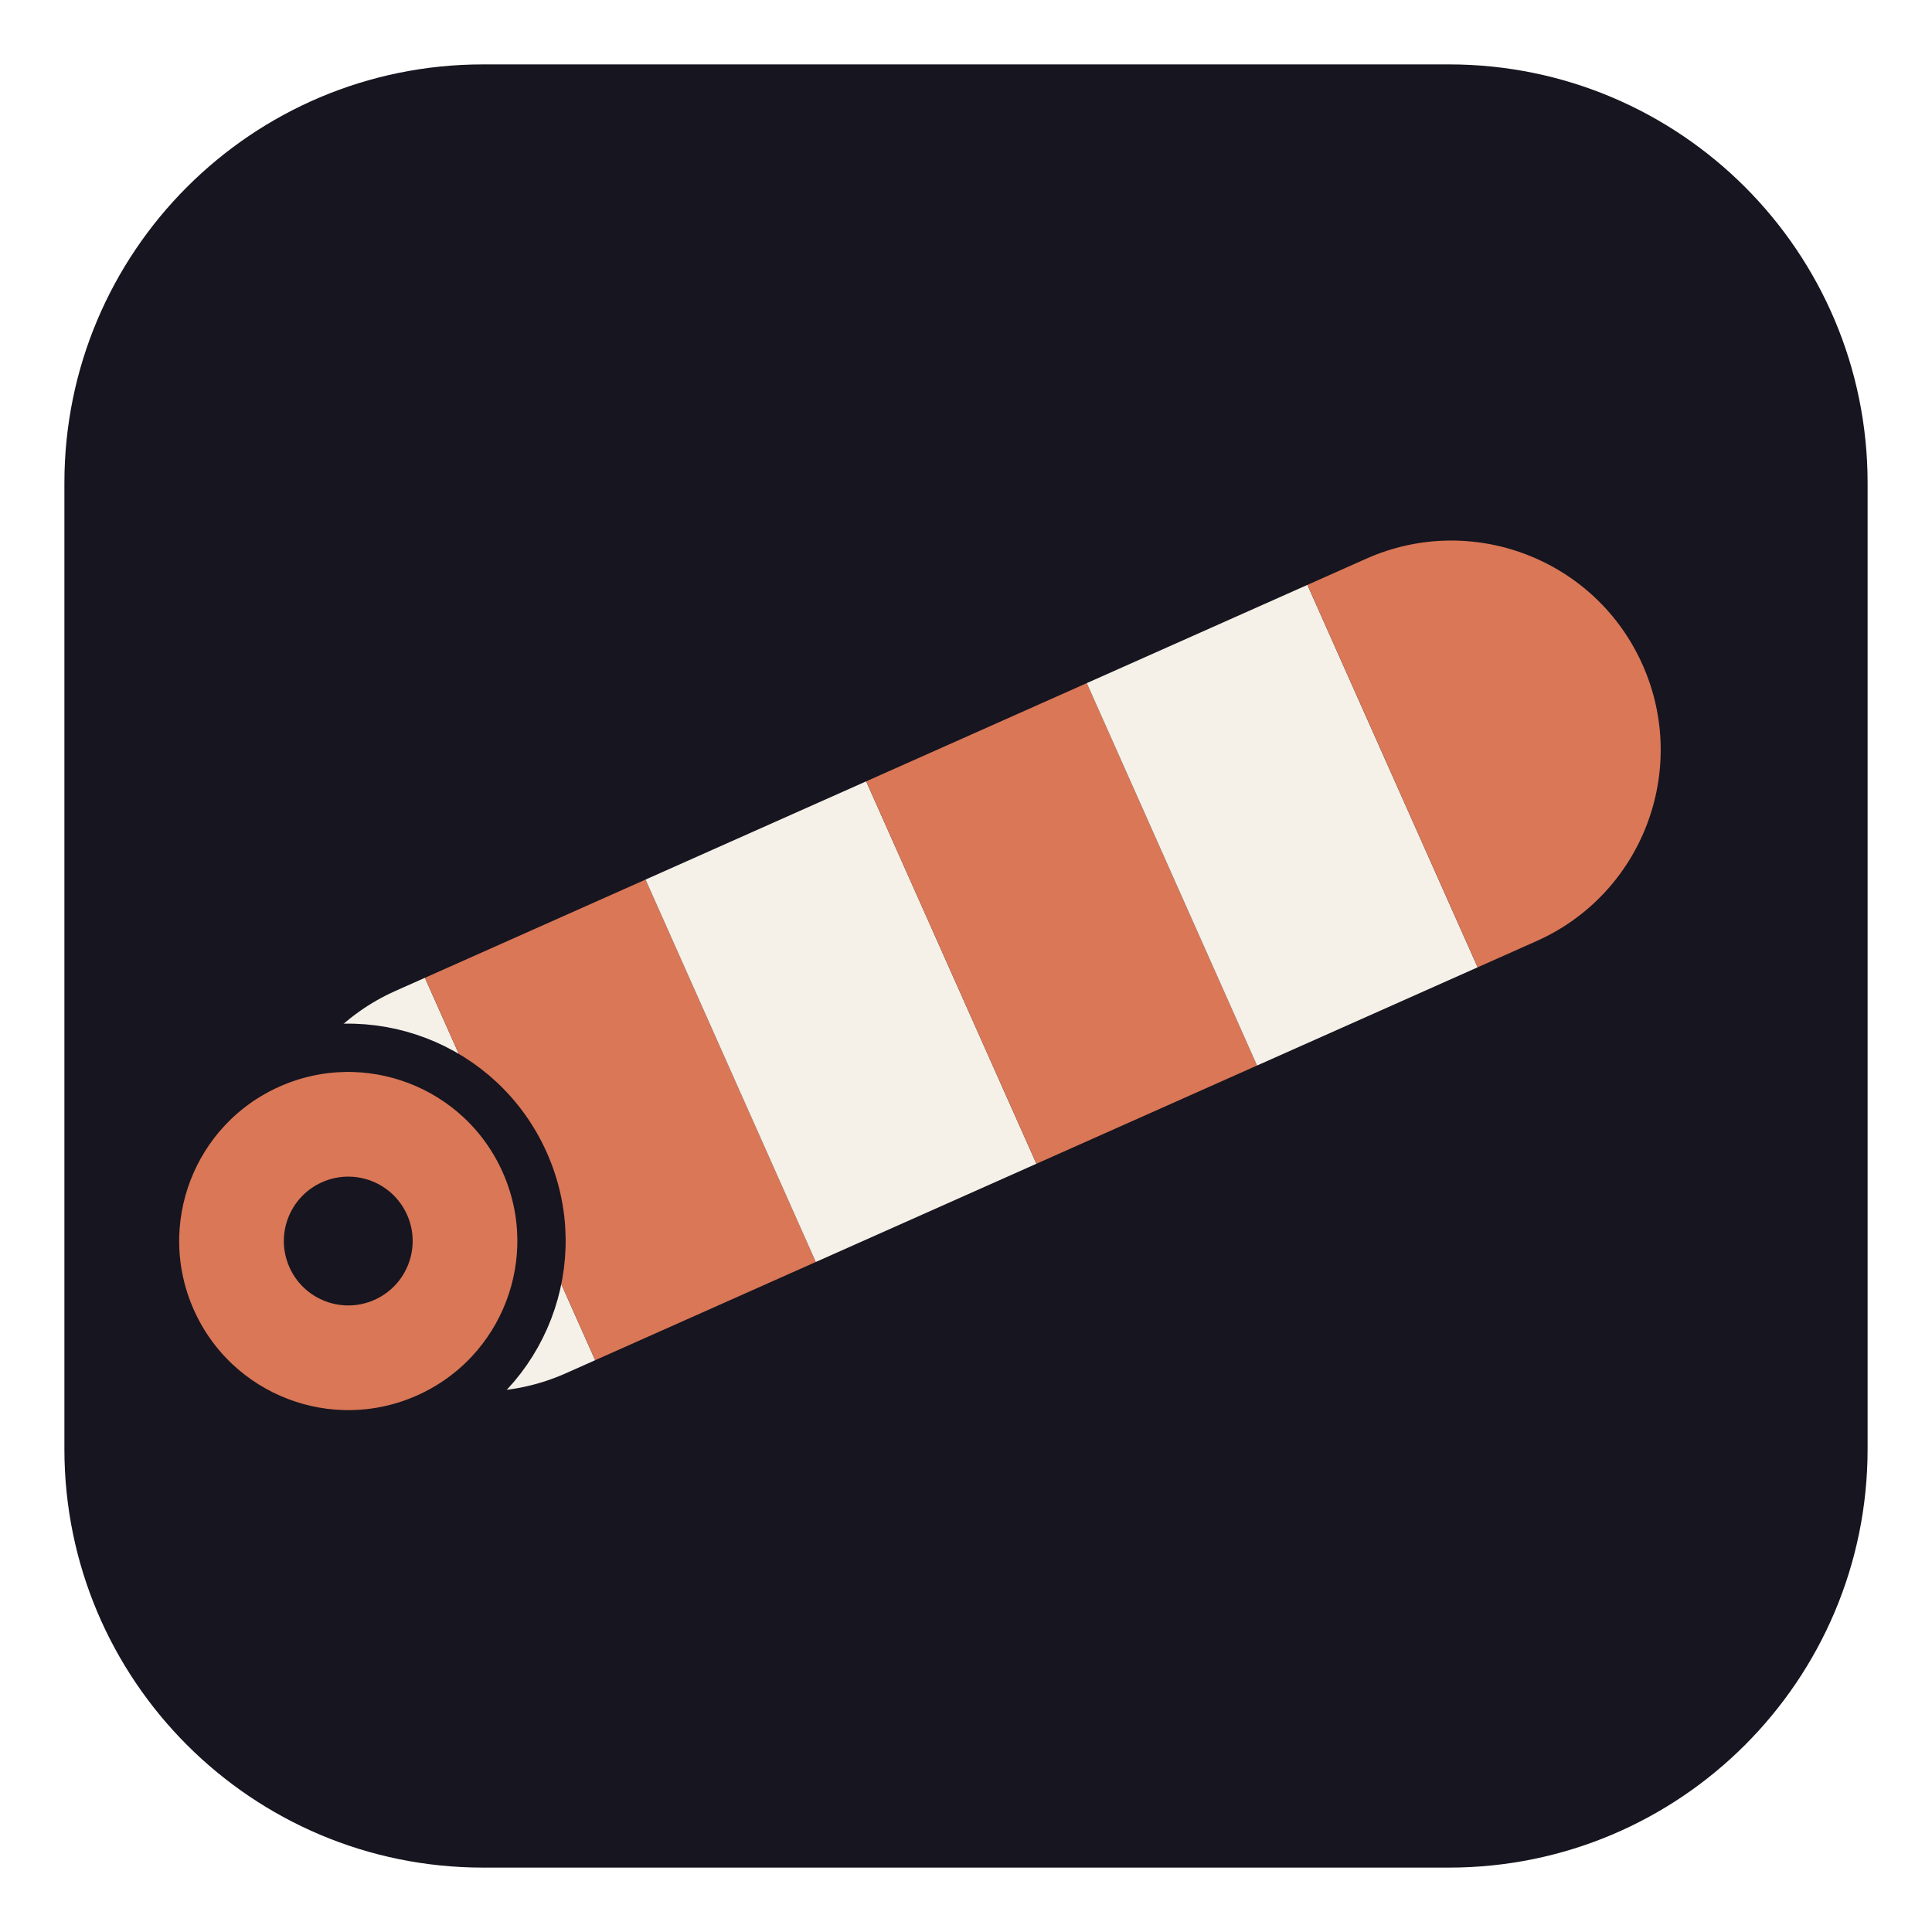
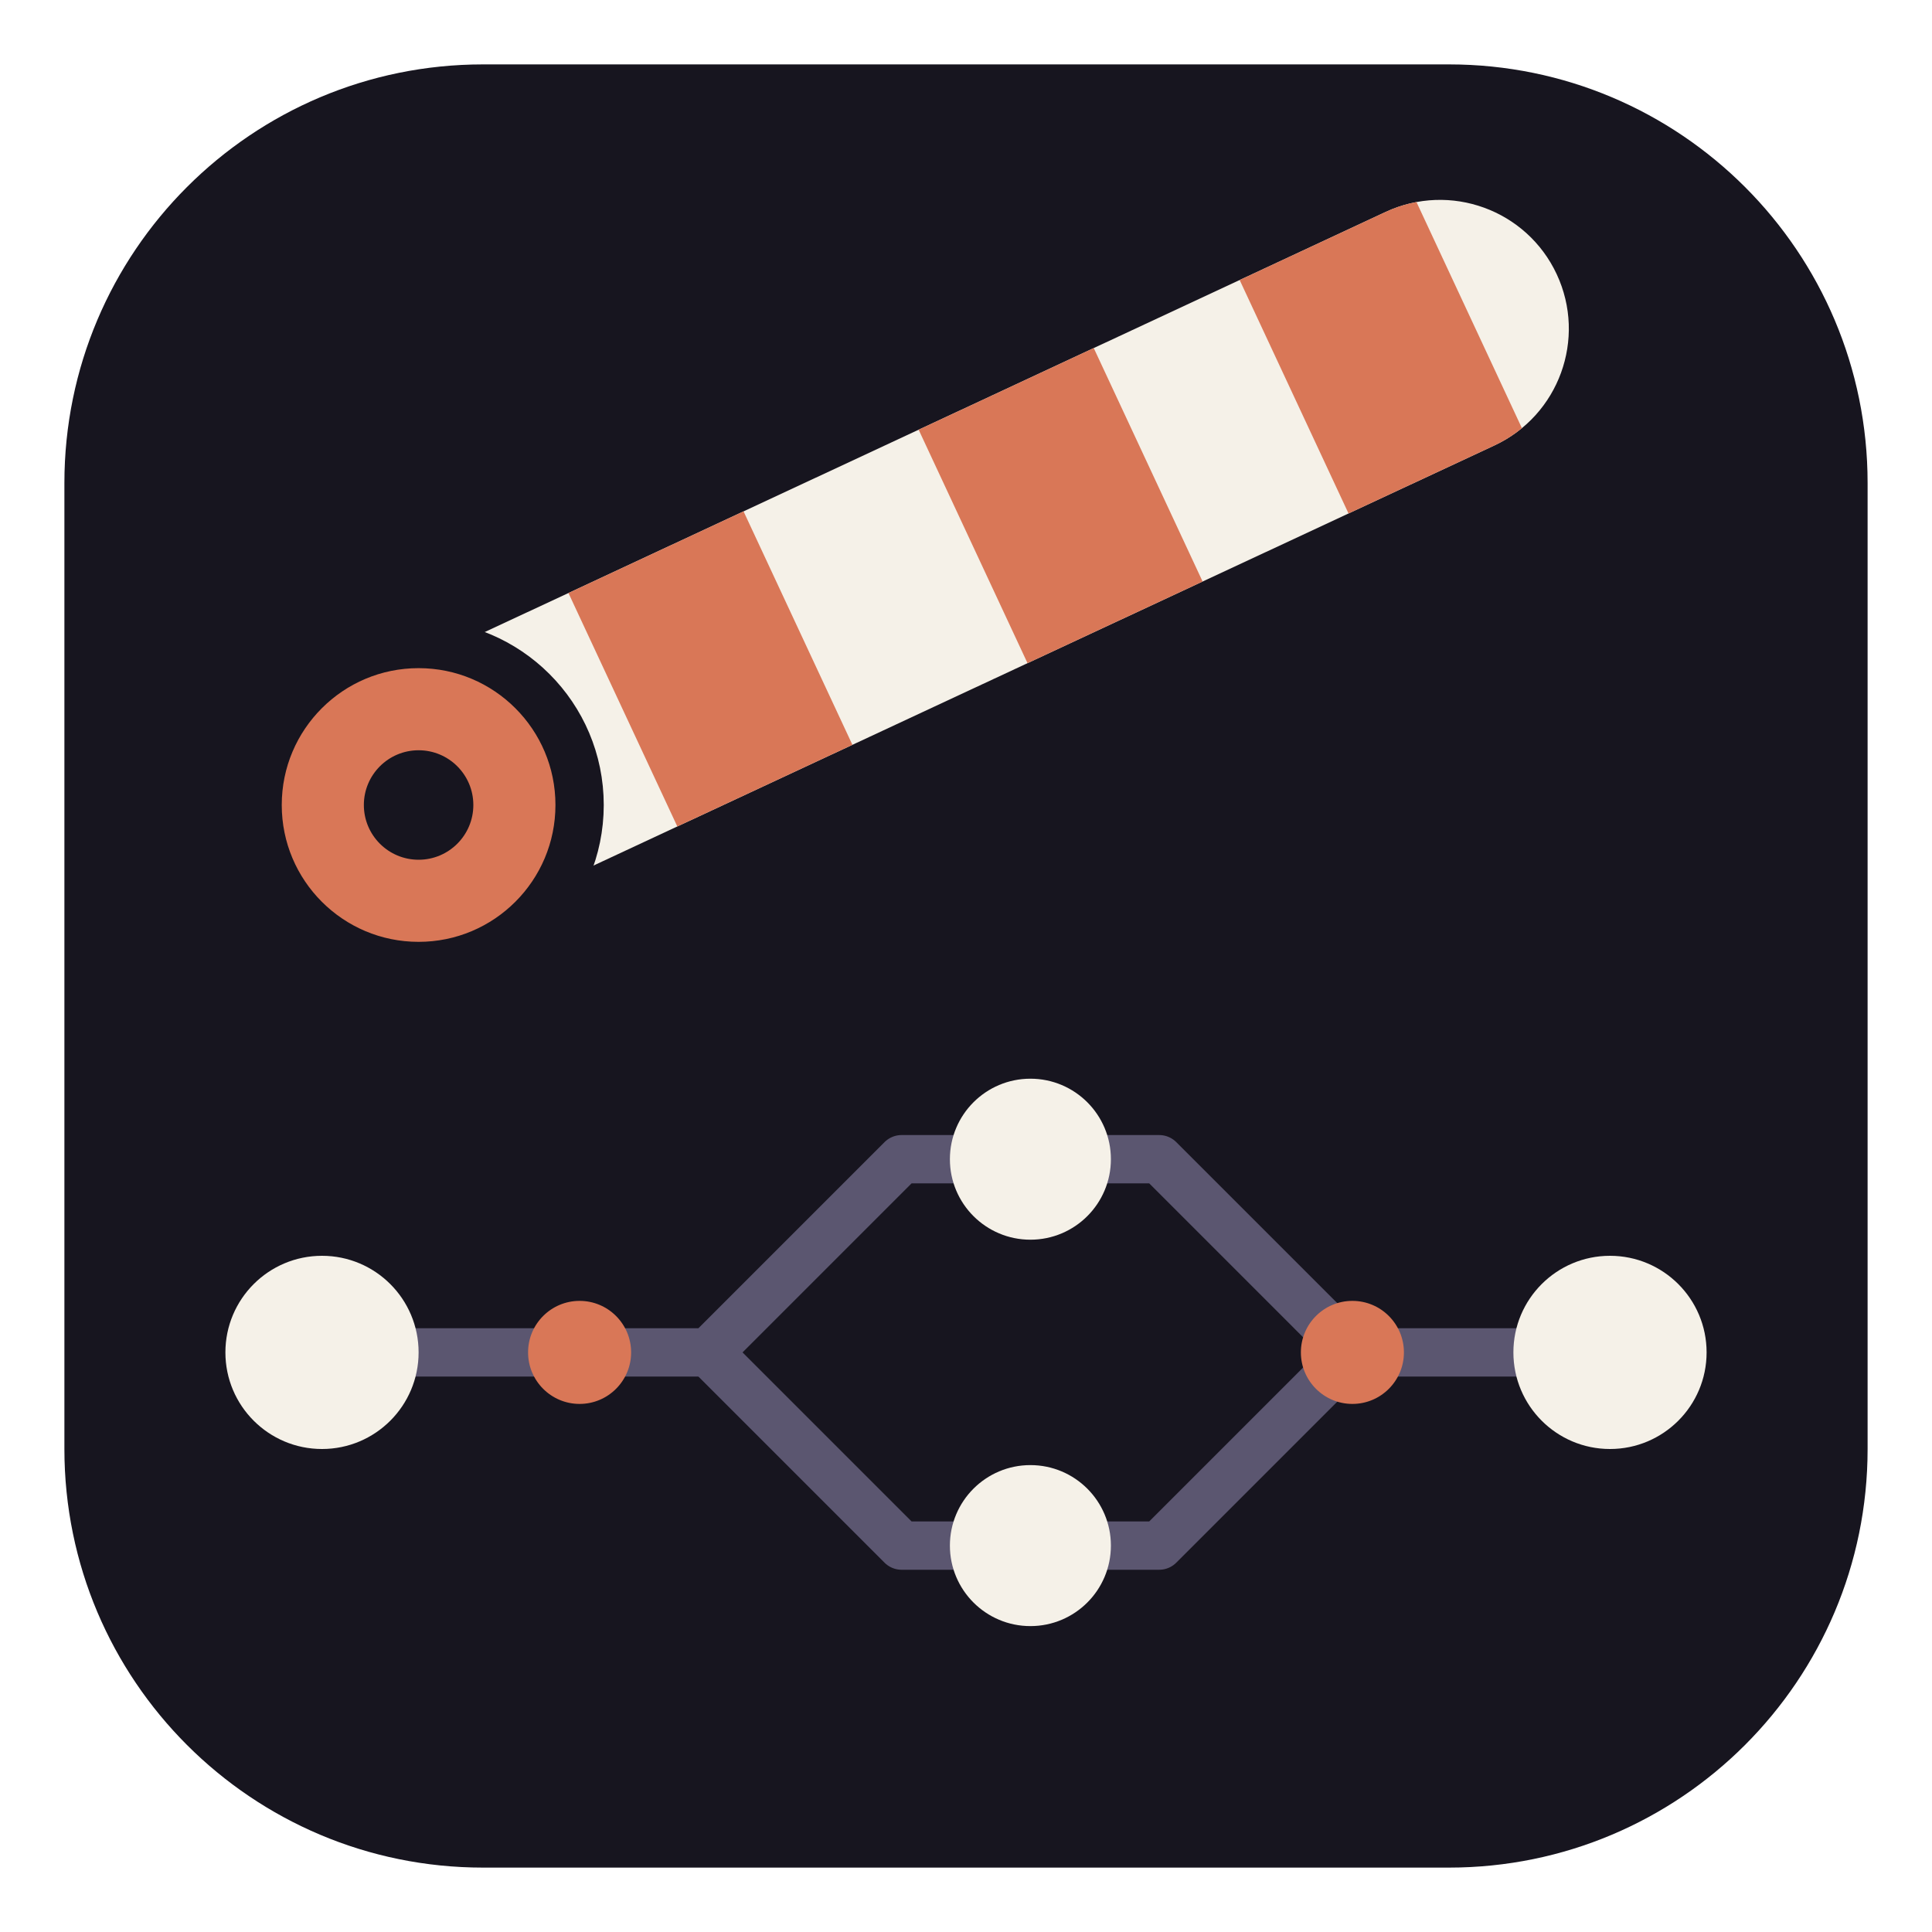
<svg xmlns="http://www.w3.org/2000/svg" viewBox="0 0 120 120" width="120" height="120" role="img" aria-labelledby="wg-logo-title wg-logo-desc">
  <defs>
-     <clipPath id="wg-bar-clip">
-       <rect x="14" y="47" width="92" height="26" rx="13" />
+     <clipPath id="wg-arm">
+       <rect x="0" y="-8" width="78" height="16" rx="8" />
    </clipPath>
  </defs>
  <rect x="4" y="4" width="112" height="112" rx="26" fill="#17151F" />
-   <g transform="rotate(-24 60 60)">
-     <g clip-path="url(#wg-bar-clip)">
-       <rect x="14" y="47" width="15" height="26" fill="#F5F1E8" />
-       <rect x="29" y="47" width="15" height="26" fill="#D97757" />
-       <rect x="44" y="47" width="15" height="26" fill="#F5F1E8" />
-       <rect x="59" y="47" width="15" height="26" fill="#D97757" />
-       <rect x="74" y="47" width="15" height="26" fill="#F5F1E8" />
-       <rect x="89" y="47" width="17" height="26" fill="#D97757" />
+   <g fill="none" stroke="#5B5670" stroke-width="3" stroke-linecap="round" stroke-linejoin="round">
+     <path d="M20 84 H44 L56 72 H72 L84 84 H100" />
+     <path d="M44 84 L56 96 H72 L84 84" />
+   </g>
+   <circle cx="20" cy="84" r="6" fill="#F5F1E8" />
+   <circle cx="64" cy="72" r="5" fill="#F5F1E8" />
+   <circle cx="64" cy="96" r="5" fill="#F5F1E8" />
+   <circle cx="100" cy="84" r="6" fill="#F5F1E8" />
+   <circle cx="36" cy="84" r="3.2" fill="#D97757" />
+   <circle cx="84" cy="84" r="3.2" fill="#D97757" />
+   <g transform="translate(26 50) rotate(-25)">
+     <g clip-path="url(#wg-arm)">
+       <rect x="0" y="-8" width="78" height="16" fill="#F5F1E8" />
+       <rect x="14" y="-8" width="12" height="16" fill="#D97757" />
+       <rect x="38" y="-8" width="12" height="16" fill="#D97757" />
+       <rect x="60" y="-8" width="12" height="16" fill="#D97757" />
    </g>
-     <circle cx="18" cy="60" r="12" fill="#D97757" stroke="#17151F" stroke-width="3" />
-     <circle cx="18" cy="60" r="4" fill="#17151F" />
  </g>
+   <circle cx="26" cy="50" r="10" fill="#D97757" stroke="#17151F" stroke-width="3" />
+   <circle cx="26" cy="50" r="3.4" fill="#17151F" />
</svg>
